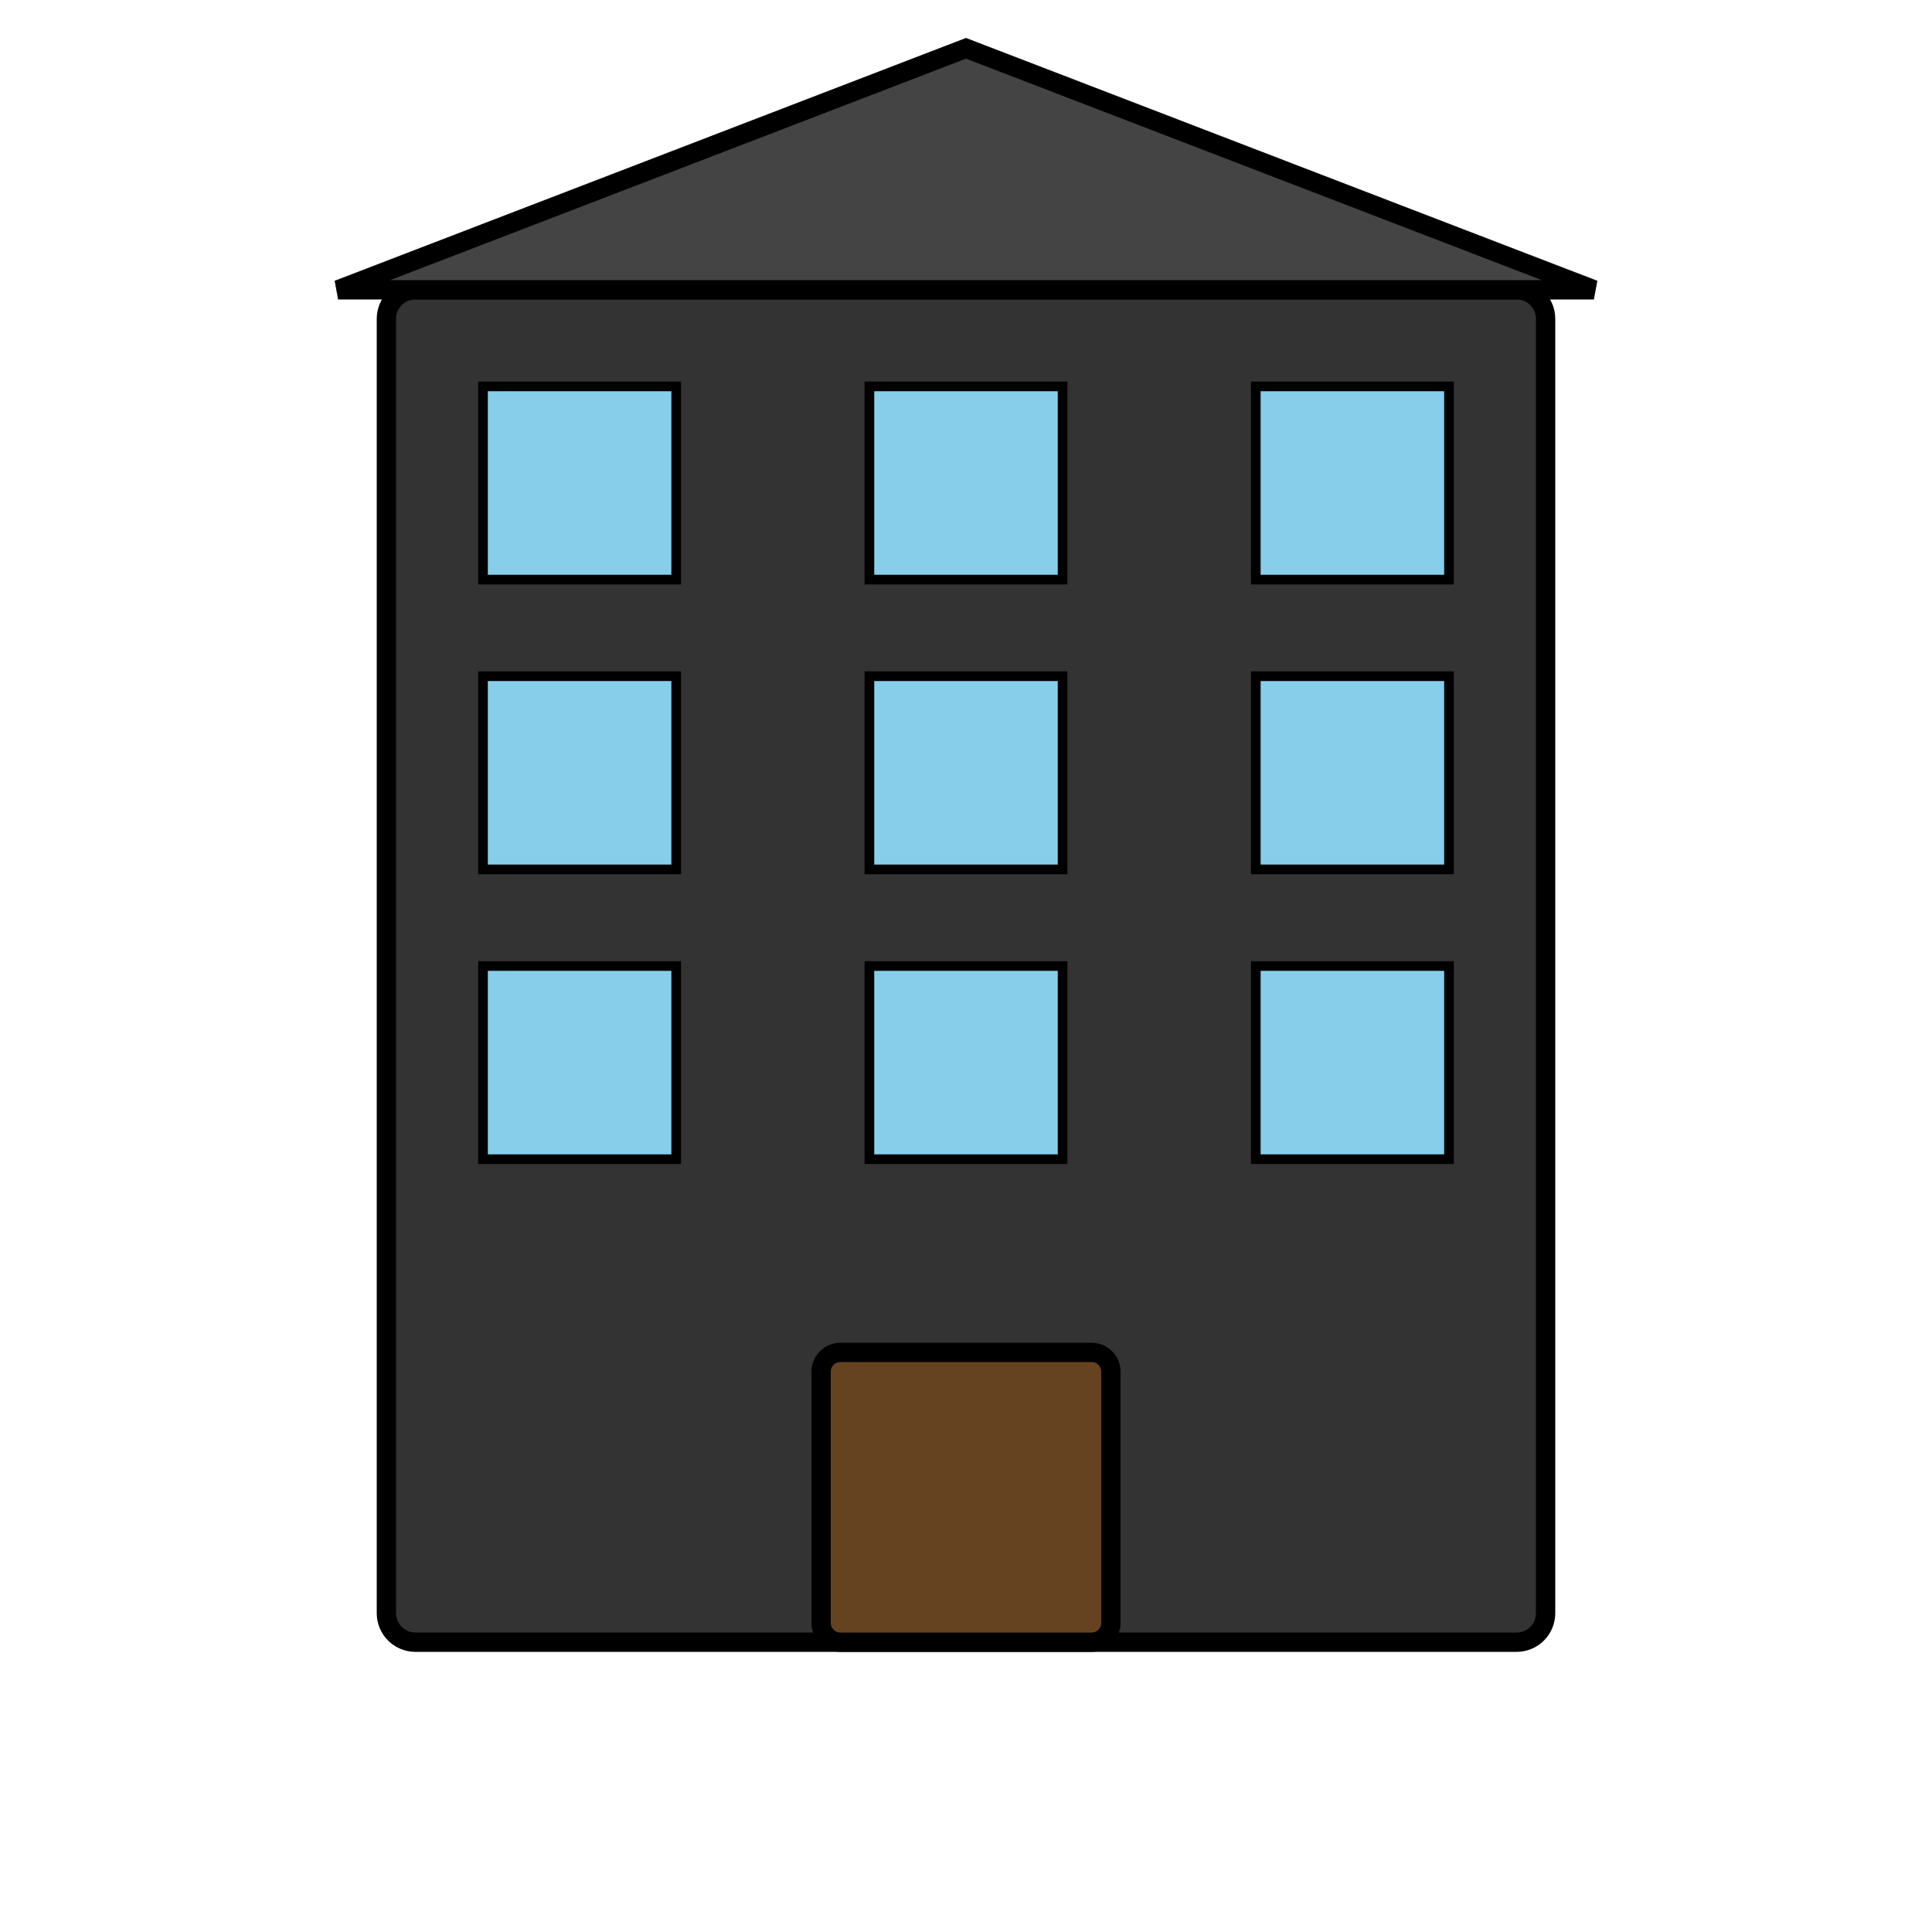
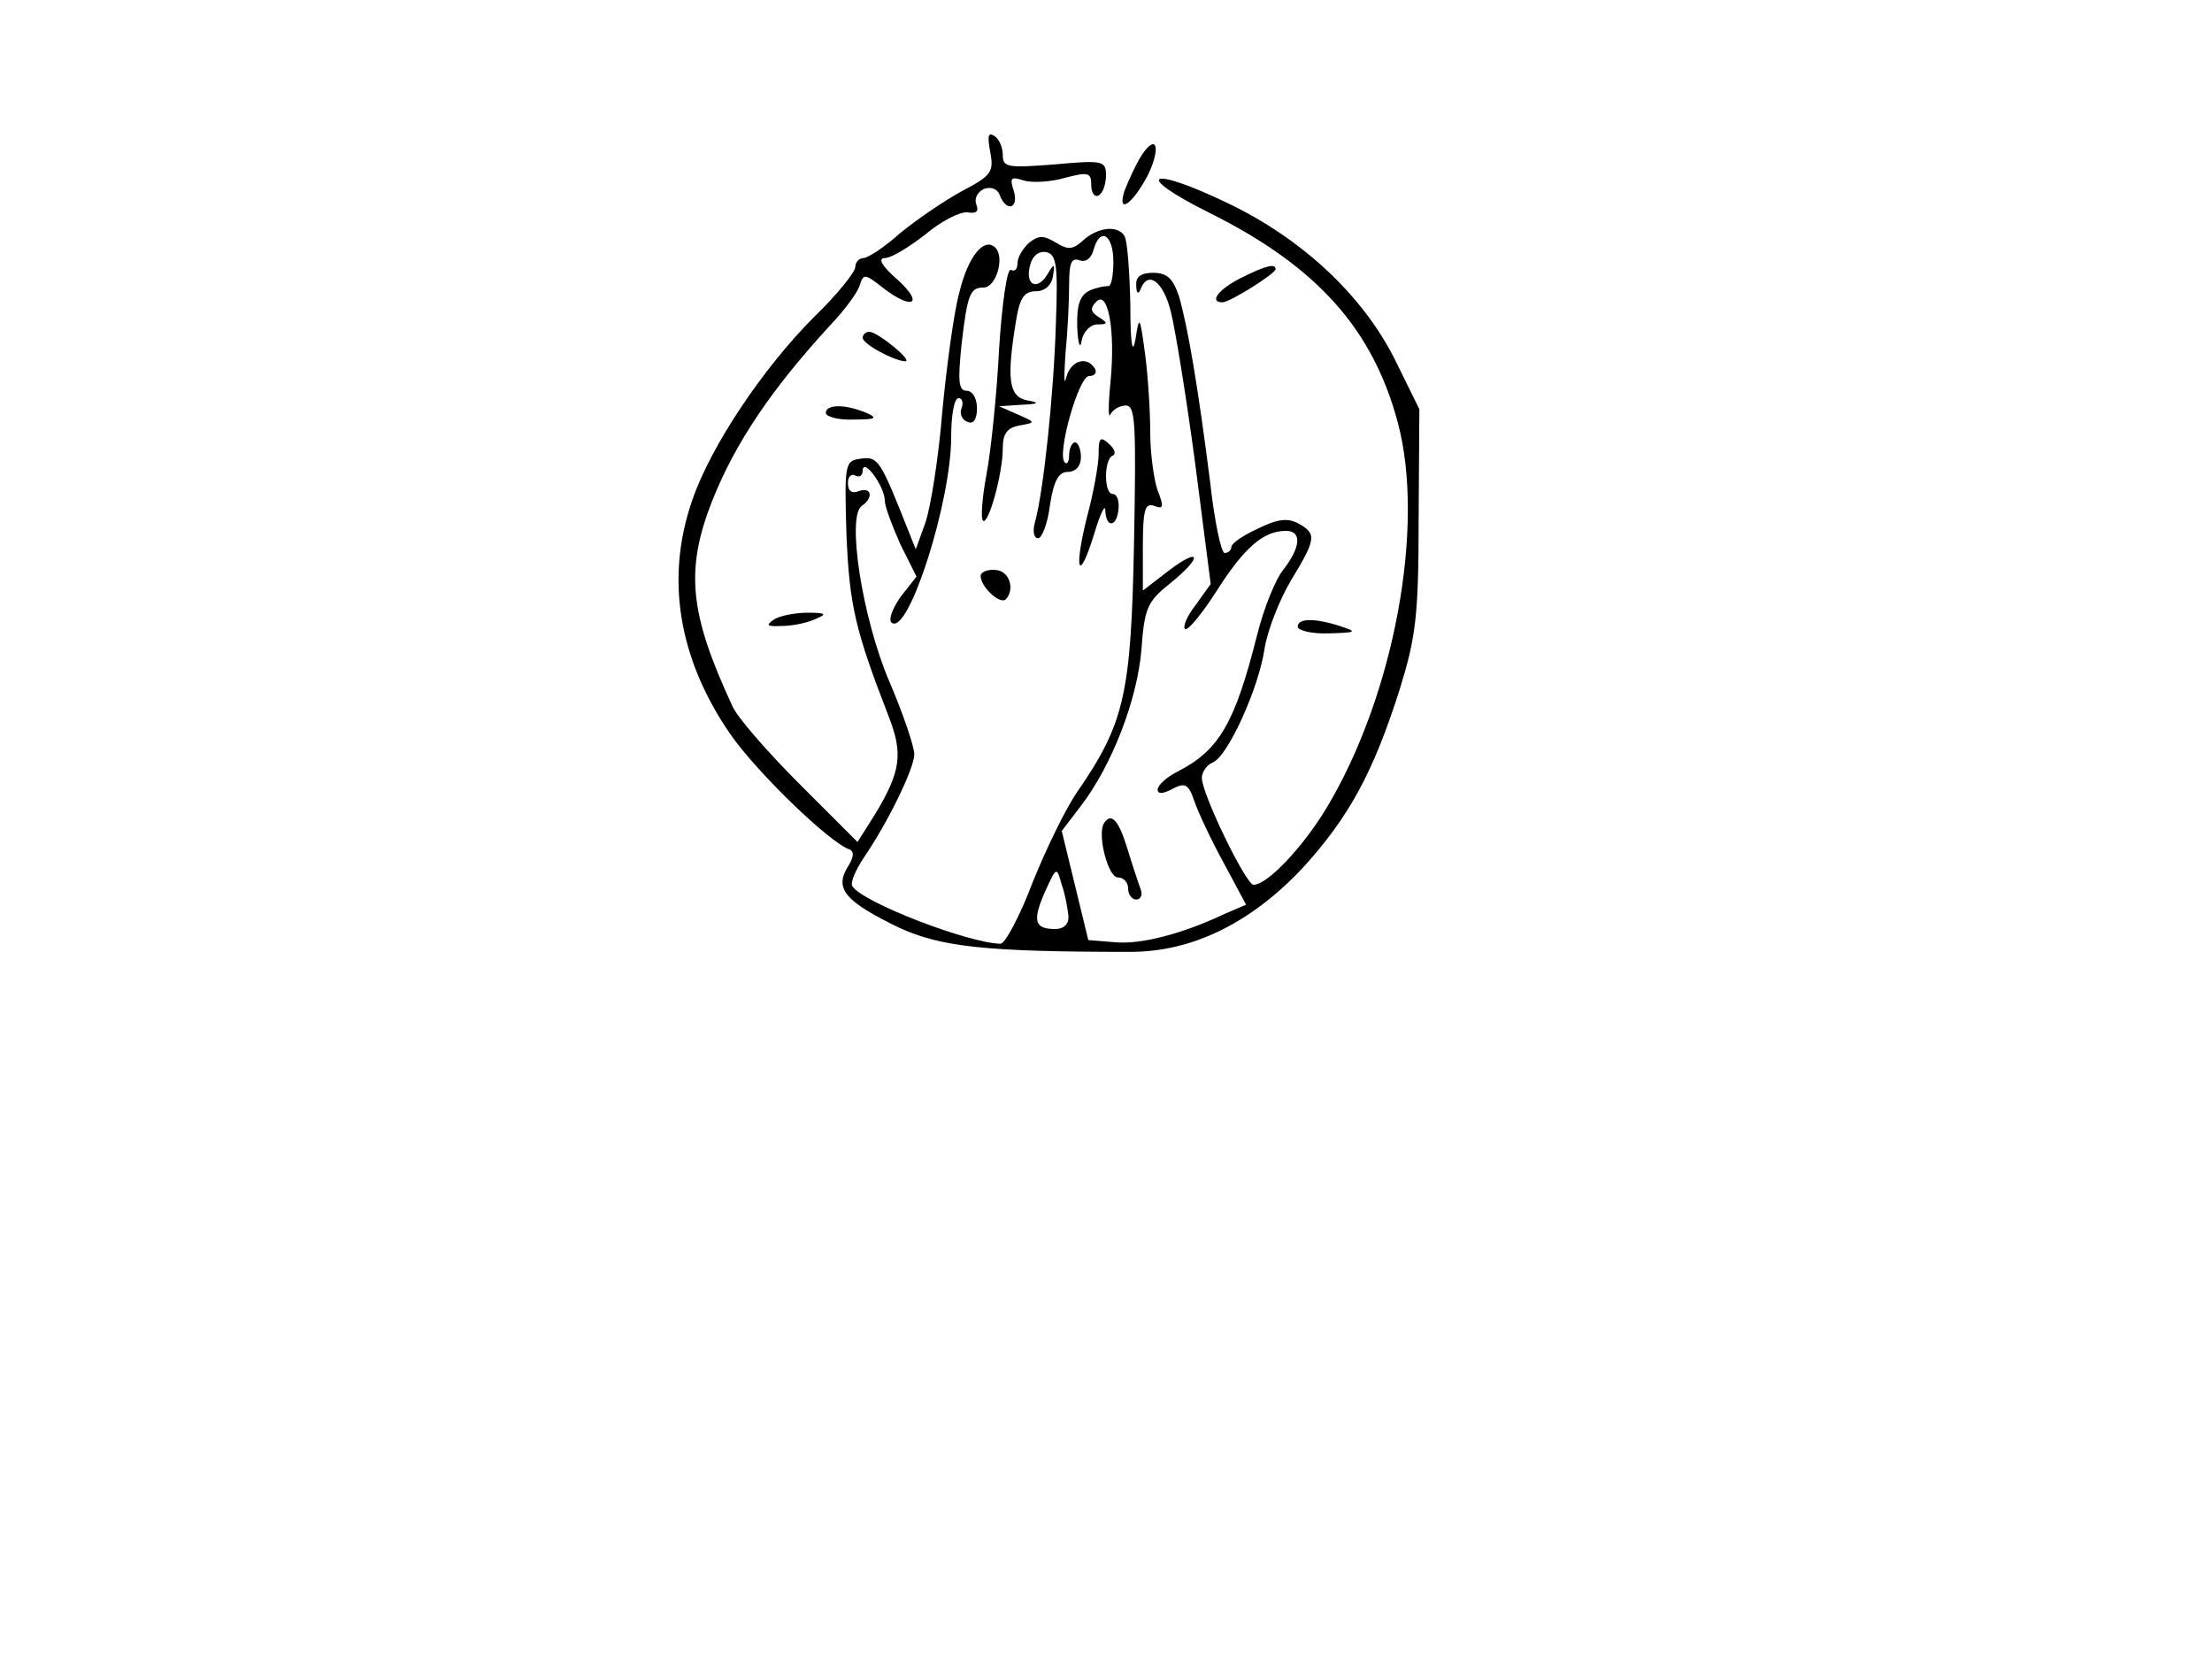
- <svg xmlns="http://www.w3.org/2000/svg" width="200" height="200" viewBox="0 0 200 200" fill="none">
-   <rect x="40" y="30" width="120" height="140" fill="#333" stroke="black" stroke-width="2" rx="3" />
-   <rect x="50" y="40" width="20" height="20" fill="#87CEEB" stroke="black" stroke-width="1" />
-   <rect x="90" y="40" width="20" height="20" fill="#87CEEB" stroke="black" stroke-width="1" />
-   <rect x="130" y="40" width="20" height="20" fill="#87CEEB" stroke="black" stroke-width="1" />
-   <rect x="50" y="70" width="20" height="20" fill="#87CEEB" stroke="black" stroke-width="1" />
-   <rect x="90" y="70" width="20" height="20" fill="#87CEEB" stroke="black" stroke-width="1" />
-   <rect x="130" y="70" width="20" height="20" fill="#87CEEB" stroke="black" stroke-width="1" />
-   <rect x="50" y="100" width="20" height="20" fill="#87CEEB" stroke="black" stroke-width="1" />
-   <rect x="90" y="100" width="20" height="20" fill="#87CEEB" stroke="black" stroke-width="1" />
-   <rect x="130" y="100" width="20" height="20" fill="#87CEEB" stroke="black" stroke-width="1" />
-   <rect x="85" y="140" width="30" height="30" fill="#654321" stroke="black" stroke-width="2" rx="2" />
-   <polygon points="35,30 100,5 165,30" fill="#444" stroke="black" stroke-width="2" />
+ <svg xmlns="http://www.w3.org/2000/svg" version="1.0" width="300pt" height="227pt" viewBox="0 0 300 227" preserveAspectRatio="xMidYMid meet">
+   <g transform="translate(0,227) scale(0.1,-0.1)" fill="#000000" stroke="none">
+     <path d="M1343 2064 c5 -27 2 -32 -38 -53 -24 -13 -62 -39 -84 -57 -21 -19 -44 -34 -50 -34 -6 0 -11 -6 -11 -12 0 -7 -25 -38 -56 -68 -69 -69 -140 -175 -165 -248 -37 -106 -19 -215 51 -317 35 -51 135 -148 162 -157 7 -3 6 -11 -3 -25 -17 -29 -2 -46 70 -81 57 -26 115 -33 314 -33 84 0 163 39 233 113 63 69 96 129 132 242 22 71 26 99 26 231 l1 150 -33 67 c-44 88 -127 165 -228 213 -106 51 -129 39 -25 -13 147 -73 223 -158 257 -286 37 -140 -5 -369 -97 -522 -32 -53 -80 -104 -99 -104 -10 0 -70 123 -70 145 0 8 7 18 15 21 20 8 62 100 70 154 4 25 20 66 36 93 34 56 35 63 10 77 -15 8 -29 6 -55 -7 -20 -9 -36 -20 -36 -25 0 -4 -4 -8 -9 -8 -5 0 -14 44 -20 98 -16 126 -30 209 -42 250 -8 24 -16 32 -35 32 -16 0 -24 -5 -23 -17 0 -11 3 -13 6 -5 10 26 31 10 41 -31 6 -24 21 -116 33 -206 l21 -163 -20 -28 c-12 -15 -18 -30 -15 -33 3 -4 23 20 44 53 37 58 63 80 93 80 22 0 20 -22 -3 -52 -11 -13 -27 -53 -36 -89 -30 -119 -51 -156 -107 -185 -16 -8 -28 -19 -28 -25 0 -6 7 -6 20 1 17 9 22 7 30 -17 5 -15 23 -53 40 -84 l30 -56 -28 -12 c-59 -28 -115 -42 -149 -39 l-37 3 -18 74 -18 74 26 34 c42 55 76 143 82 211 4 57 8 66 38 90 45 36 44 52 -1 18 l-35 -27 0 60 c0 50 3 59 15 55 13 -5 14 -2 5 21 -5 14 -10 50 -10 78 0 29 -3 77 -7 107 -7 52 -8 53 -13 20 -4 -23 -7 -7 -7 47 -1 45 -4 87 -8 93 -9 15 -36 12 -56 -6 -14 -13 -21 -13 -37 -3 -17 10 -23 10 -36 0 -9 -8 -16 -20 -16 -28 0 -8 -4 -12 -9 -9 -5 3 -12 -45 -16 -107 -3 -61 -11 -138 -17 -170 -6 -32 -8 -60 -5 -63 7 -8 27 63 27 98 0 20 6 28 23 31 22 4 22 4 -3 15 l-25 11 30 2 c24 1 26 3 8 6 -25 5 -28 29 -15 108 5 31 11 40 27 40 12 0 21 8 23 20 3 18 2 19 -8 2 -14 -22 -30 -13 -23 13 3 13 12 20 22 18 14 -3 16 -18 13 -98 -3 -97 -17 -227 -28 -267 -4 -13 -2 -23 4 -23 5 0 13 20 16 45 5 33 12 45 24 45 11 0 18 8 18 20 0 11 -4 20 -8 20 -4 0 -8 -8 -8 -17 0 -9 -3 -14 -6 -10 -11 11 19 117 33 117 8 0 11 5 8 10 -11 18 -33 11 -39 -12 -3 -13 -3 2 -1 32 3 30 5 72 5 94 0 29 3 37 14 33 8 -3 16 2 19 14 9 32 27 21 27 -16 0 -19 -3 -34 -7 -33 -5 0 -16 -2 -25 -6 -13 -6 -18 -19 -17 -50 1 -22 4 -31 6 -18 2 12 12 22 21 22 15 0 15 2 2 10 -11 7 -12 12 -3 21 16 16 26 -40 19 -110 -3 -31 -3 -50 0 -43 3 6 12 12 21 12 13 0 14 -25 11 -187 -4 -205 -13 -244 -77 -337 -16 -23 -43 -79 -61 -124 -17 -45 -37 -82 -43 -82 -44 1 -187 56 -201 78 -3 5 4 21 15 38 33 48 69 122 69 141 0 10 -15 55 -34 99 -37 87 -58 225 -37 238 16 11 13 26 -4 20 -10 -4 -15 0 -15 11 0 9 5 13 10 10 6 -3 10 0 10 7 1 18 30 -22 30 -41 0 -8 10 -34 21 -59 l22 -44 -22 -28 c-11 -16 -17 -32 -11 -35 23 -14 80 165 80 252 0 29 4 53 10 53 5 0 7 -6 4 -14 -3 -7 1 -16 8 -18 8 -4 13 3 13 18 0 14 -6 24 -14 24 -11 0 -12 13 -7 62 8 70 12 78 30 78 17 0 29 41 16 54 -15 15 -37 -11 -49 -61 -7 -25 -17 -98 -23 -161 -5 -63 -16 -131 -23 -151 l-13 -36 -10 25 c-38 96 -41 101 -64 98 -22 -3 -23 -5 -20 -103 4 -96 12 -130 57 -246 20 -51 17 -75 -18 -133 l-24 -38 -79 79 c-43 43 -85 91 -91 106 -58 125 -64 184 -27 278 32 80 81 152 161 239 18 19 36 43 39 53 5 16 7 16 31 -3 40 -31 57 -23 21 10 -22 19 -28 30 -18 30 9 0 33 15 55 32 21 18 47 31 57 30 12 -2 16 1 12 11 -3 8 2 17 11 21 9 3 18 0 21 -9 9 -23 26 -18 19 6 -6 18 -4 20 14 14 11 -3 36 -2 56 4 31 8 35 7 35 -10 0 -11 5 -17 10 -14 6 3 10 16 10 27 0 20 -4 21 -70 15 -64 -5 -70 -4 -70 13 0 10 -5 22 -12 26 -8 5 -9 -1 -5 -22z m106 -1036 c1 -11 -6 -18 -18 -18 -28 0 -31 11 -14 50 16 35 16 35 23 10 5 -14 8 -33 9 -42z" />
+     <path d="M1548 2059 c-8 -13 -18 -35 -23 -48 -10 -32 10 -19 31 20 19 38 13 60 -8 28z" />
+     <path d="M1683 1893 c-30 -15 -44 -33 -25 -33 10 0 72 39 72 45 0 8 -13 5 -47 -12z" />
+     <path d="M1170 1812 c0 -9 44 -32 58 -32 10 1 -38 40 -49 40 -5 0 -9 -4 -9 -8z" />
+     <path d="M1120 1710 c0 -5 17 -10 38 -9 30 0 33 2 17 9 -28 12 -55 12 -55 0z" />
+     <path d="M1490 1654 c0 -14 -7 -53 -16 -86 -18 -73 -11 -90 10 -22 8 27 15 41 15 32 1 -25 16 -23 18 2 1 11 -2 20 -8 20 -12 0 -12 47 0 52 5 2 3 9 -5 16 -12 11 -14 8 -14 -14z" />
+     <path d="M1330 1489 c0 -15 26 -39 34 -32 13 14 5 39 -14 40 -11 1 -20 -3 -20 -8z" />
+     <path d="M1050 1430 c-12 -8 -10 -10 10 -9 14 0 34 4 45 9 17 7 16 9 -10 9 -16 0 -37 -4 -45 -9z" />
+     <path d="M1760 1420 c0 -5 19 -10 43 -9 36 1 38 2 17 9 -36 12 -60 12 -60 0z" />
+     <path d="M1497 1153 c-9 -16 6 -73 19 -73 8 0 14 -7 14 -15 0 -8 5 -15 11 -15 6 0 9 6 6 14 -3 8 -11 32 -18 55 -12 39 -22 50 -32 34z" />
+   </g>
</svg>
